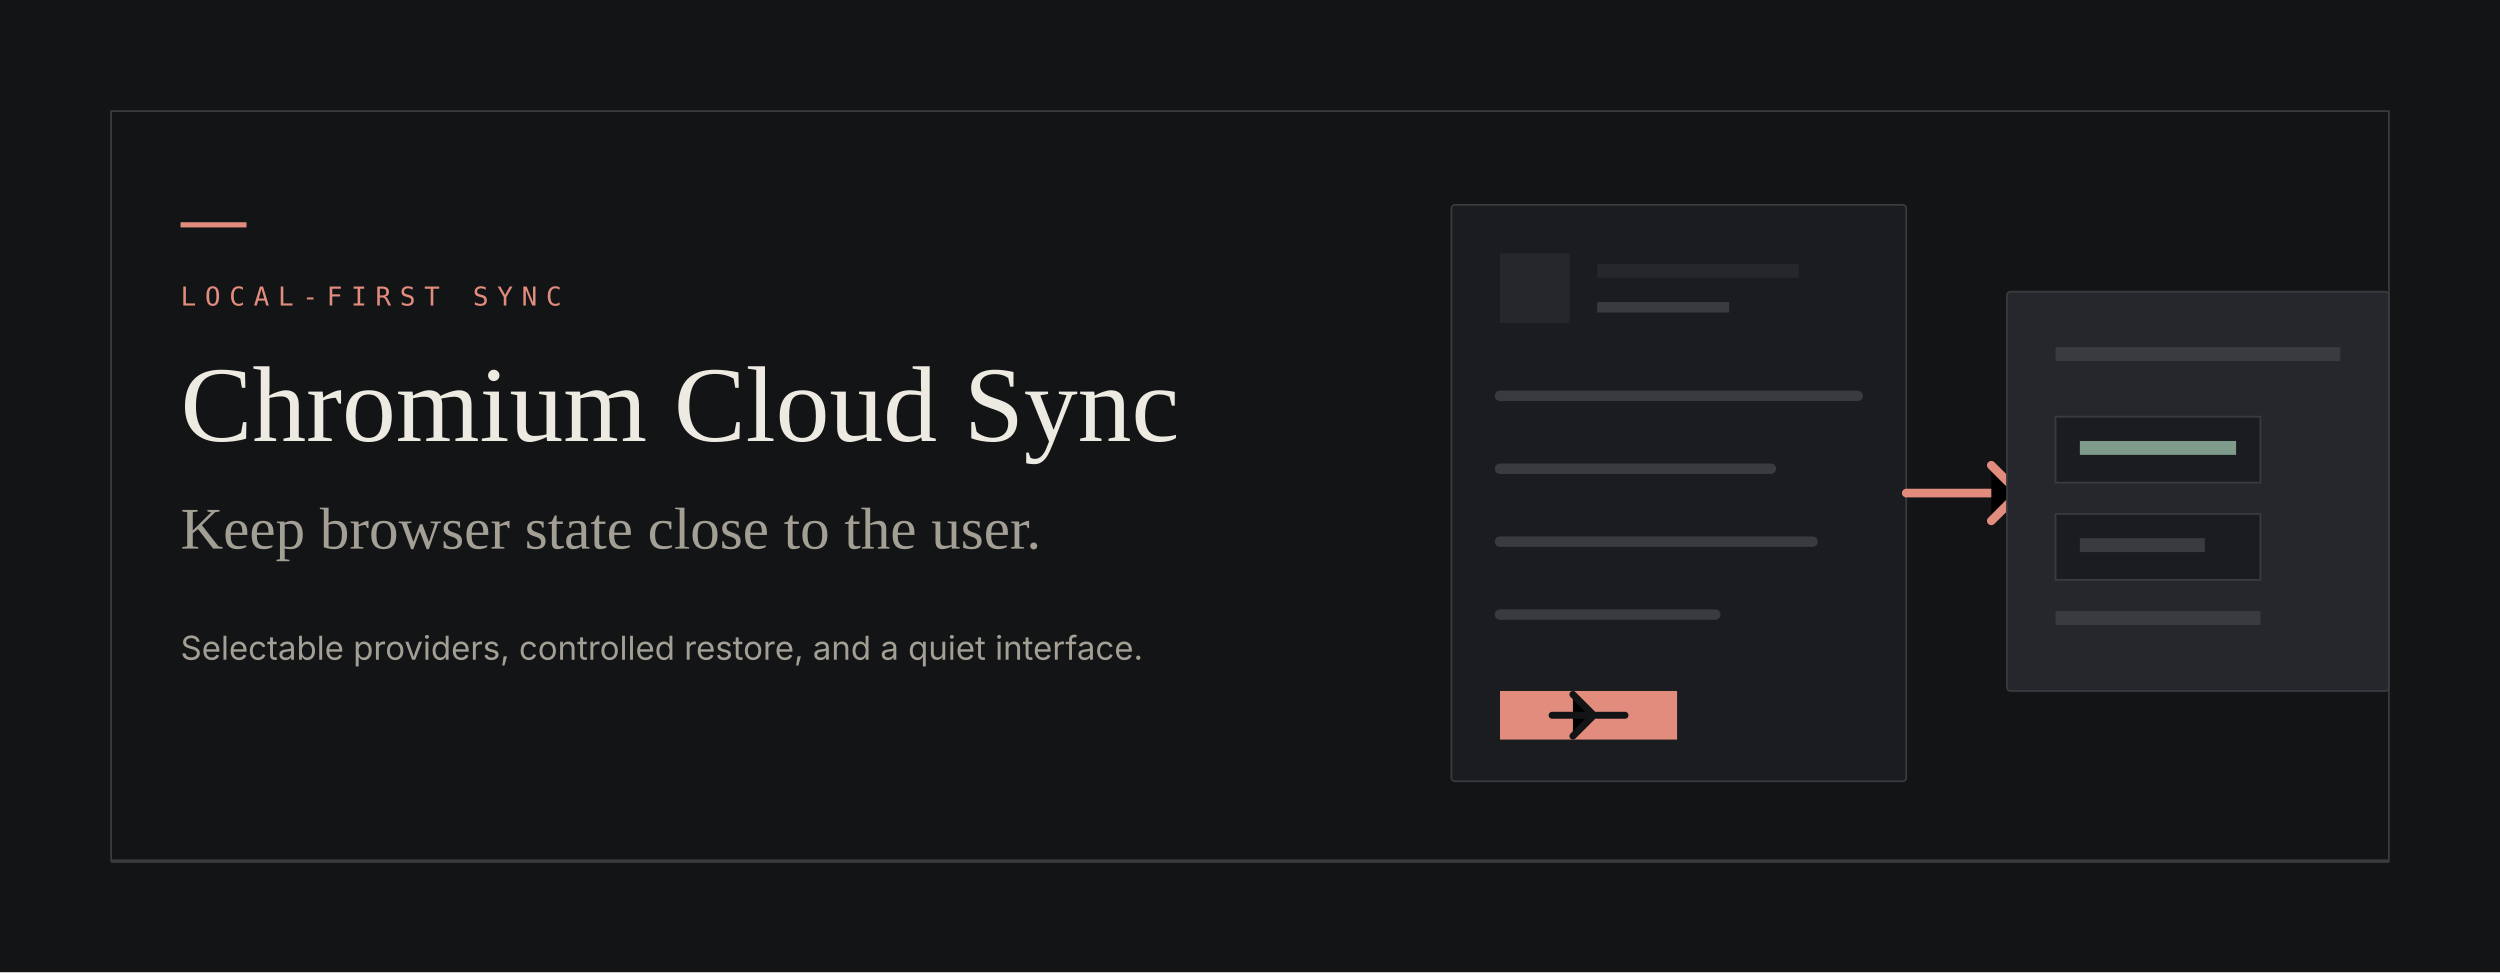
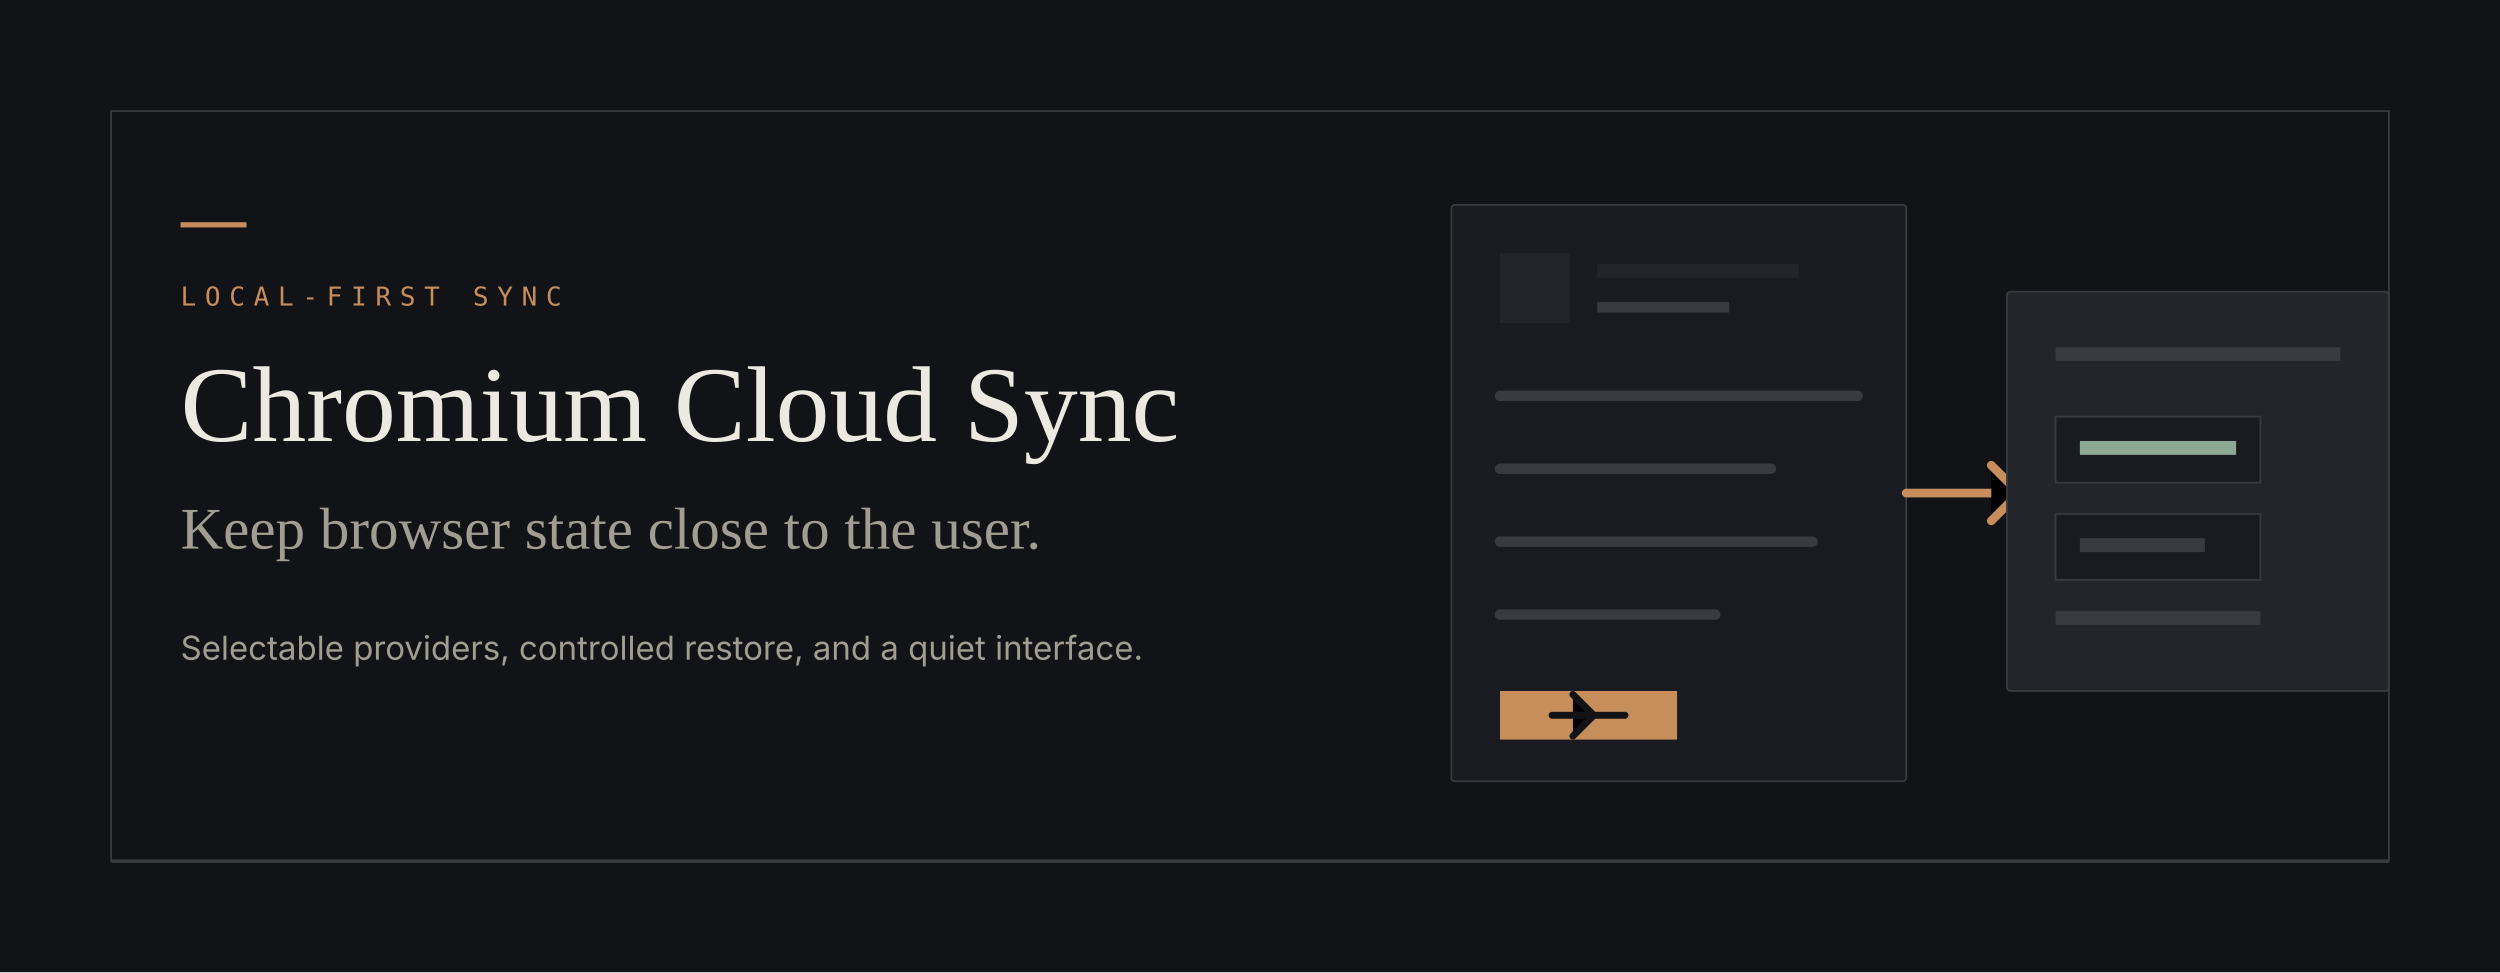
<svg xmlns="http://www.w3.org/2000/svg" viewBox="0 0 1440 560" role="img" aria-label="Chromium Cloud Sync synchronizes local browser state through selectable cloud providers">
-   <rect width="1440" height="560" fill="#131416" />
+   <rect width="1440" height="560" fill="#121316" />
  <rect x="64" y="64" width="1312" height="432" fill="none" stroke="#3A3B40" />
-   <rect x="104" y="128" width="38" height="3" fill="#E18C7C" />
-   <text x="104" y="176" font-family="ui-monospace, Consolas, monospace" font-size="15" letter-spacing="5" fill="#E18C7C">LOCAL-FIRST SYNC</text>
-   <text x="104" y="254" font-family="Georgia, 'Times New Roman', serif" font-size="62" fill="#EDEAE2">Chromium Cloud Sync</text>
-   <text x="104" y="316" font-family="Georgia, 'Times New Roman', serif" font-size="34" fill="#A39F95">Keep browser state close to the user.</text>
-   <text x="104" y="380" font-family="Inter, Segoe UI, sans-serif" font-size="19" fill="#A39F95">Selectable providers, controlled restore, and a quiet interface.</text>
-   <rect x="836" y="118" width="262" height="332" rx="2" fill="#1B1C20" stroke="#3A3B40" />
-   <rect x="864" y="146" width="40" height="40" fill="#25272D" />
-   <rect x="920" y="152" width="116" height="8" fill="#25272D" />
+   <rect x="104" y="128" width="38" height="3" fill="#C78E5C" />
+   <text x="104" y="176" font-family="ui-monospace, Consolas, monospace" font-size="15" letter-spacing="5" fill="#C78E5C">LOCAL-FIRST SYNC</text>
+   <text x="104" y="254" font-family="Georgia, 'Times New Roman', serif" font-size="62" fill="#ECE9E1">Chromium Cloud Sync</text>
+   <text x="104" y="316" font-family="Georgia, 'Times New Roman', serif" font-size="34" fill="#A19D93">Keep browser state close to the user.</text>
+   <text x="104" y="380" font-family="Inter, Segoe UI, sans-serif" font-size="19" fill="#A19D93">Selectable providers, controlled restore, and a quiet interface.</text>
+   <rect x="836" y="118" width="262" height="332" rx="2" fill="#1A1B20" stroke="#3A3B40" />
+   <rect x="864" y="146" width="40" height="40" fill="#23252B" />
+   <rect x="920" y="152" width="116" height="8" fill="#23252B" />
  <rect x="920" y="174" width="76" height="6" fill="#3A3B40" />
  <path d="M864 228h206M864 270h156M864 312h180M864 354h124" stroke="#3A3B40" stroke-width="6" stroke-linecap="round" />
-   <rect x="864" y="398" width="102" height="28" fill="#E18C7C" />
-   <path d="M894 412h42M906 400l12 12-12 12" stroke="#131416" stroke-width="4" stroke-linecap="round" stroke-linejoin="round" />
-   <path d="M1098 284h58" stroke="#E18C7C" stroke-width="5" stroke-linecap="round" />
-   <path d="m1147 268 16 16-16 16" stroke="#E18C7C" stroke-width="5" stroke-linecap="round" stroke-linejoin="round" />
-   <rect x="1156" y="168" width="220" height="230" rx="2" fill="#25272D" stroke="#3A3B40" />
+   <rect x="864" y="398" width="102" height="28" fill="#C78E5C" />
+   <path d="M894 412h42M906 400l12 12-12 12" stroke="#121316" stroke-width="4" stroke-linecap="round" stroke-linejoin="round" />
+   <path d="M1098 284h58" stroke="#C78E5C" stroke-width="5" stroke-linecap="round" />
+   <path d="m1147 268 16 16-16 16" stroke="#C78E5C" stroke-width="5" stroke-linecap="round" stroke-linejoin="round" />
+   <rect x="1156" y="168" width="220" height="230" rx="2" fill="#23252B" stroke="#3A3B40" />
  <rect x="1184" y="200" width="164" height="8" fill="#3A3B40" />
-   <rect x="1184" y="240" width="118" height="38" fill="#1B1C20" stroke="#3A3B40" />
-   <rect x="1198" y="254" width="90" height="8" fill="#7F9B8B" />
-   <rect x="1184" y="296" width="118" height="38" fill="#1B1C20" stroke="#3A3B40" />
+   <rect x="1184" y="240" width="118" height="38" fill="#1A1B20" stroke="#3A3B40" />
+   <rect x="1198" y="254" width="90" height="8" fill="#8EA993" />
+   <rect x="1184" y="296" width="118" height="38" fill="#1A1B20" stroke="#3A3B40" />
  <rect x="1198" y="310" width="72" height="8" fill="#3A3B40" />
  <rect x="1184" y="352" width="118" height="8" fill="#3A3B40" />
  <path d="M64 496h1312" stroke="#3A3B40" stroke-width="2" />
</svg>
